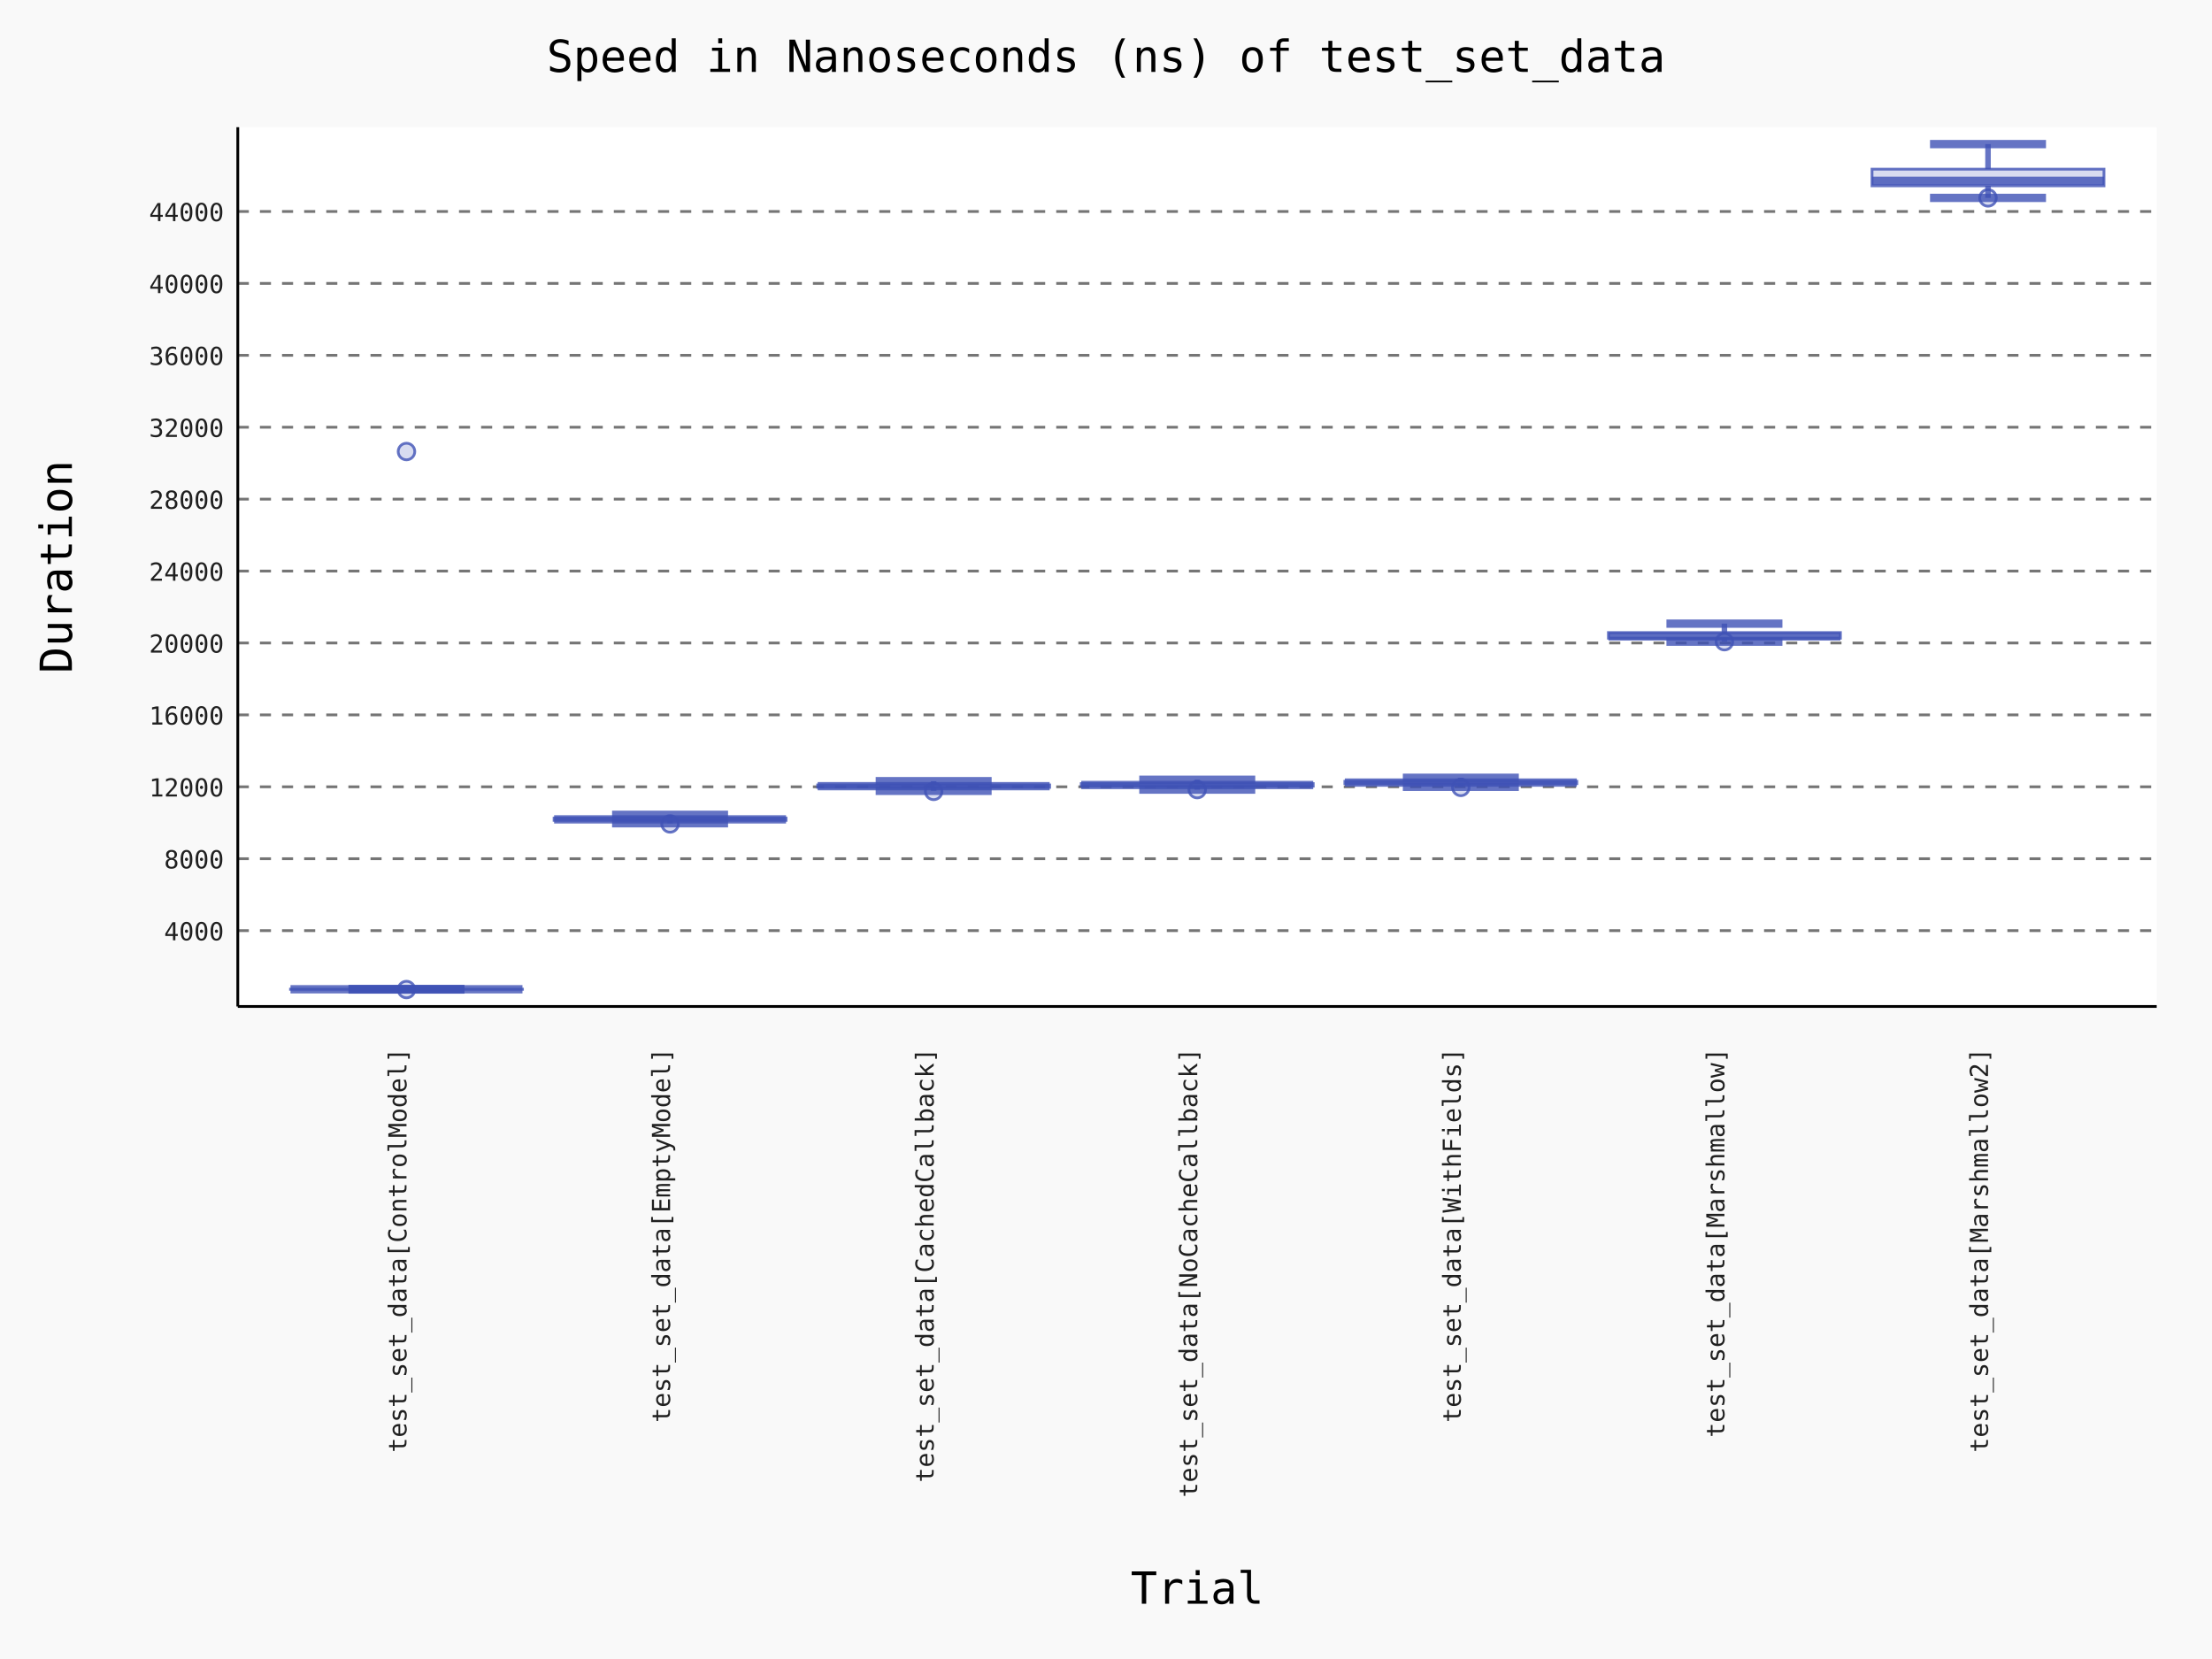
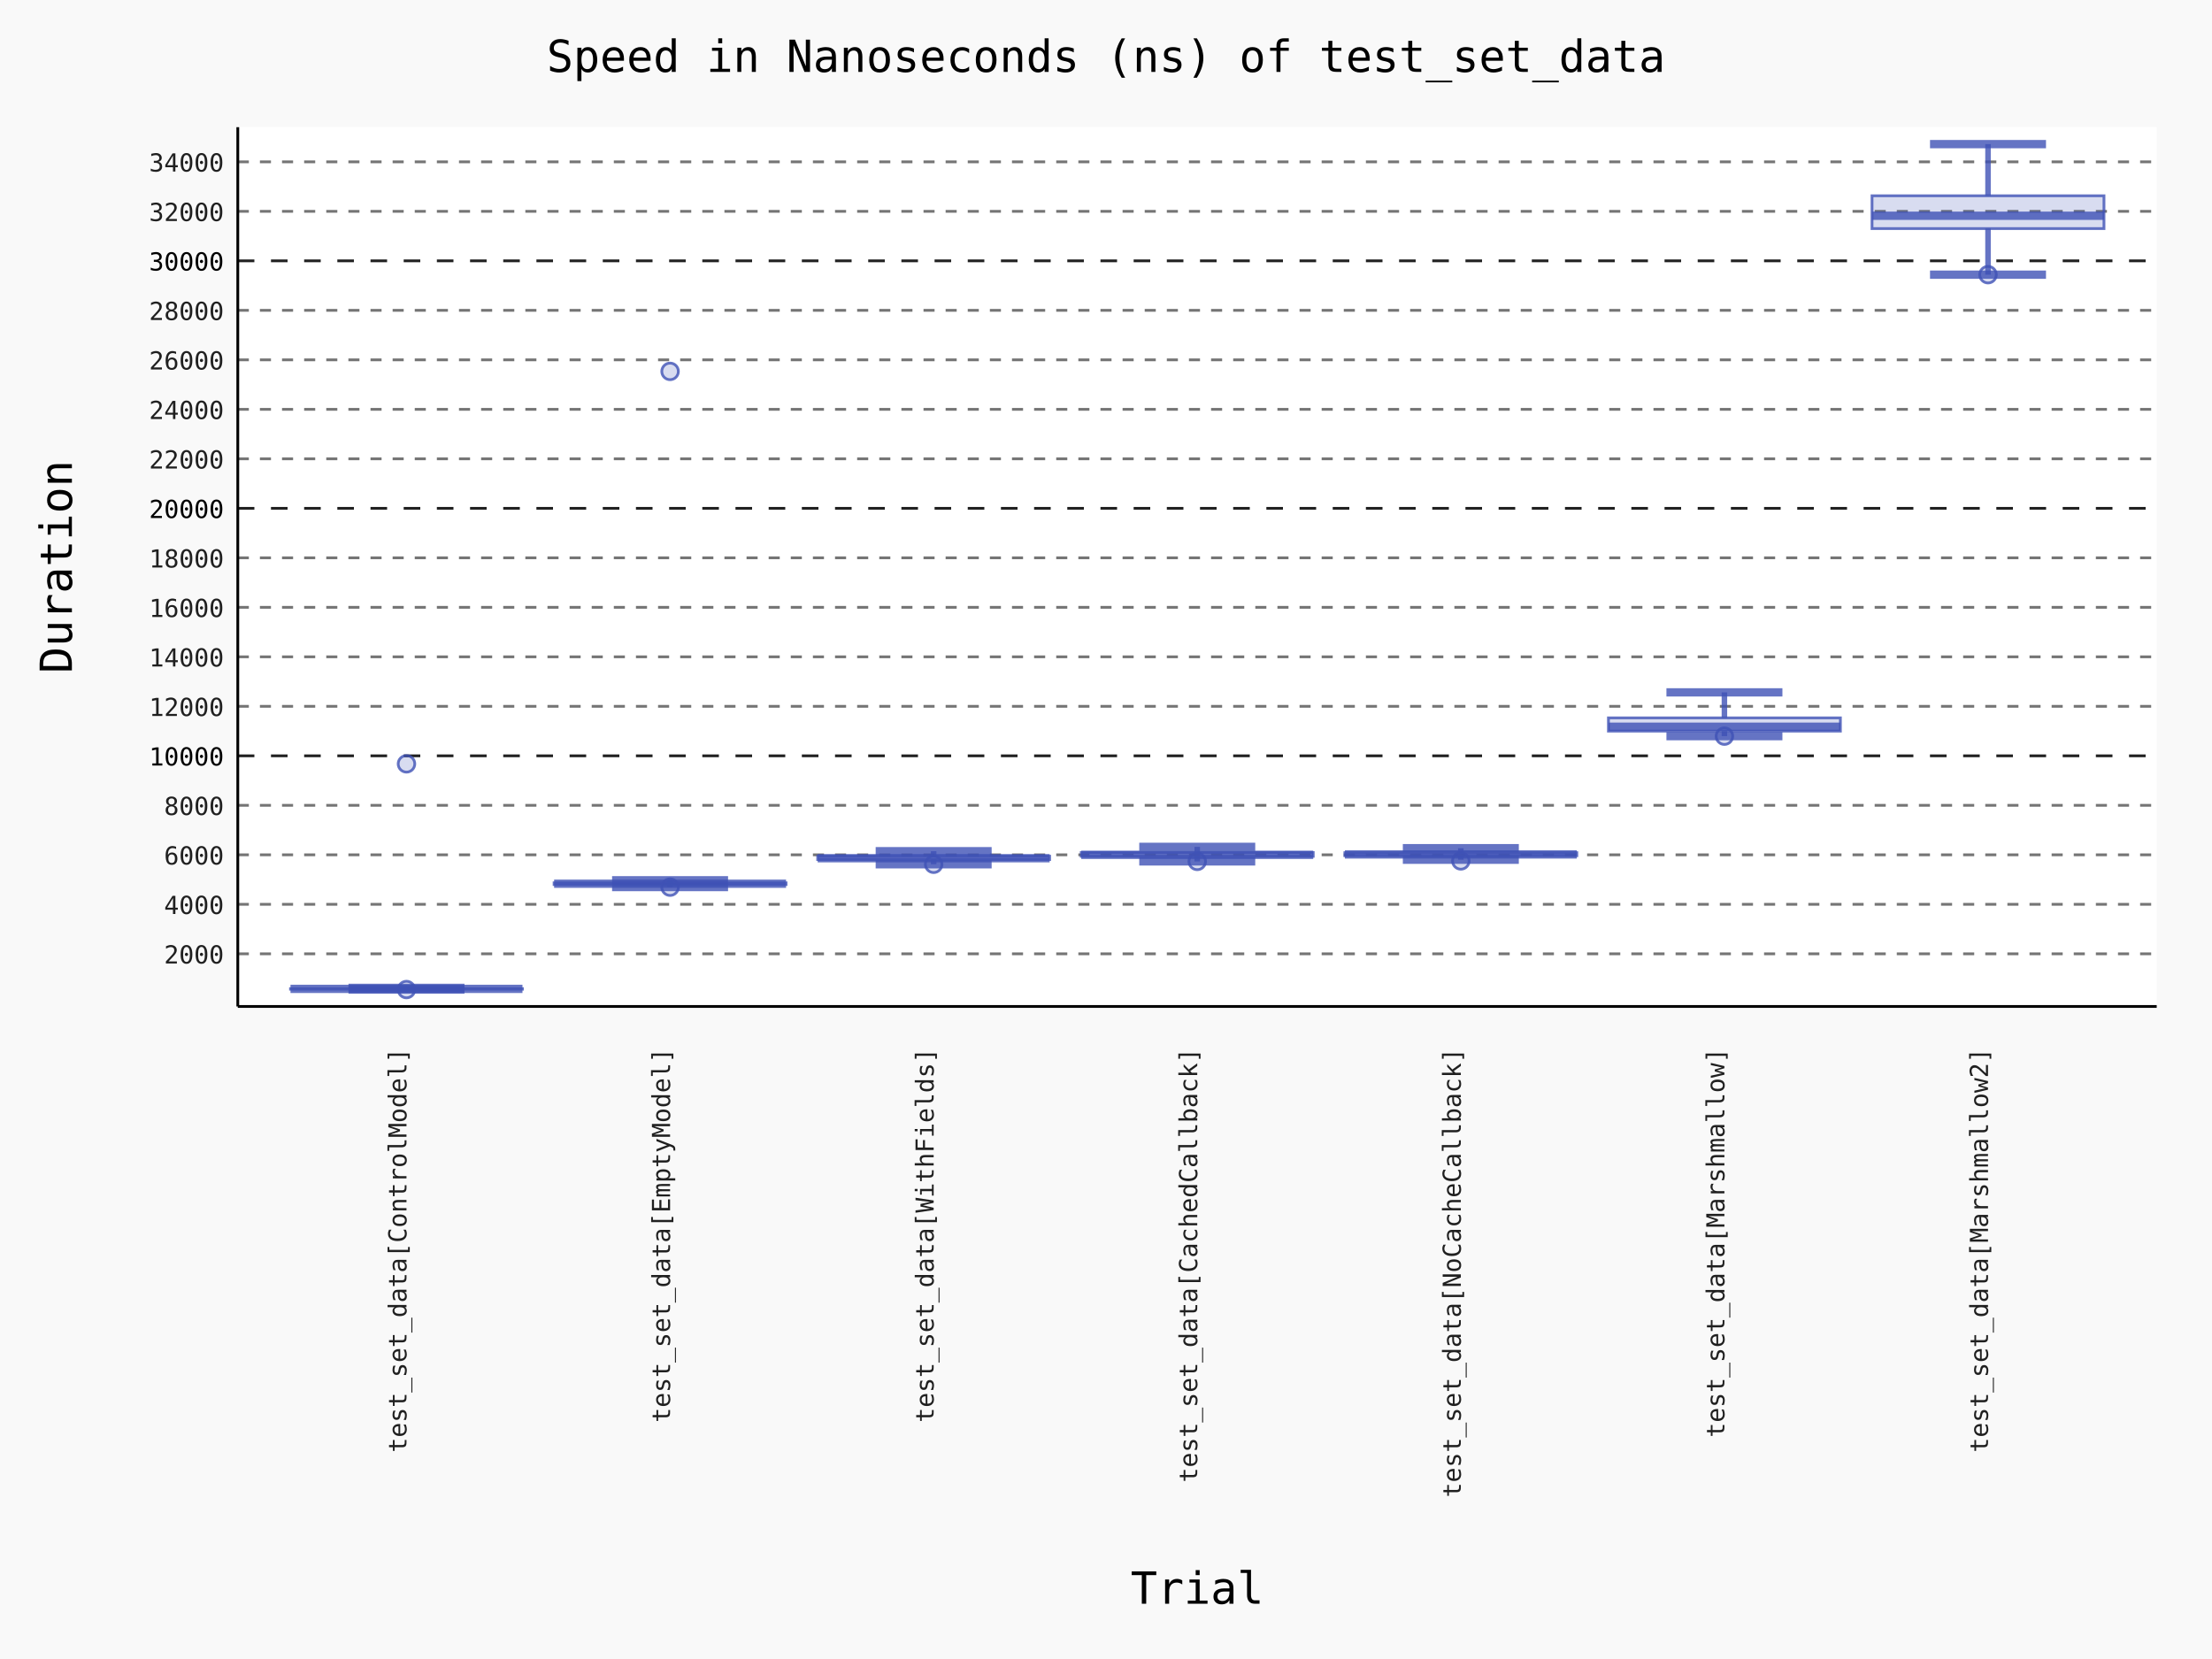
- <svg xmlns="http://www.w3.org/2000/svg" class="pygal-chart" id="chart-363f3c87-687b-447d-a8db-5c45db69a9ac" viewBox="0 0 800 600">
+ <svg xmlns="http://www.w3.org/2000/svg" class="pygal-chart" id="chart-8cc06694-e7b6-4ac7-8fde-81c10858c684" viewBox="0 0 800 600">
  <defs>
-     <style type="text/css">#chart-363f3c87-687b-447d-a8db-5c45db69a9ac{-webkit-user-select:none;-webkit-font-smoothing:antialiased;font-family:Consolas,"Deja Vu Sans Mono","Bitstream Vera Sans Mono","Courier New",monospace}#chart-363f3c87-687b-447d-a8db-5c45db69a9ac .title{font-family:Consolas,"Deja Vu Sans Mono","Bitstream Vera Sans Mono","Courier New",monospace;font-size:16px}#chart-363f3c87-687b-447d-a8db-5c45db69a9ac .legends .legend text{font-family:Consolas,"Deja Vu Sans Mono","Bitstream Vera Sans Mono","Courier New",monospace;font-size:14px}#chart-363f3c87-687b-447d-a8db-5c45db69a9ac .axis text{font-family:Consolas,"Deja Vu Sans Mono","Bitstream Vera Sans Mono","Courier New",monospace;font-size:10px}#chart-363f3c87-687b-447d-a8db-5c45db69a9ac .axis text.major{font-family:Consolas,"Deja Vu Sans Mono","Bitstream Vera Sans Mono","Courier New",monospace;font-size:10px}#chart-363f3c87-687b-447d-a8db-5c45db69a9ac .text-overlay text.value{font-family:Consolas,"Deja Vu Sans Mono","Bitstream Vera Sans Mono","Courier New",monospace;font-size:16px}#chart-363f3c87-687b-447d-a8db-5c45db69a9ac .text-overlay text.label{font-family:Consolas,"Deja Vu Sans Mono","Bitstream Vera Sans Mono","Courier New",monospace;font-size:10px}#chart-363f3c87-687b-447d-a8db-5c45db69a9ac .tooltip{font-family:Consolas,"Deja Vu Sans Mono","Bitstream Vera Sans Mono","Courier New",monospace;font-size:14px}#chart-363f3c87-687b-447d-a8db-5c45db69a9ac text.no_data{font-family:Consolas,"Deja Vu Sans Mono","Bitstream Vera Sans Mono","Courier New",monospace;font-size:64px}
- #chart-363f3c87-687b-447d-a8db-5c45db69a9ac{background-color:rgba(249,249,249,1)}#chart-363f3c87-687b-447d-a8db-5c45db69a9ac path,#chart-363f3c87-687b-447d-a8db-5c45db69a9ac line,#chart-363f3c87-687b-447d-a8db-5c45db69a9ac rect,#chart-363f3c87-687b-447d-a8db-5c45db69a9ac circle{-webkit-transition:150ms;-moz-transition:150ms;transition:150ms}#chart-363f3c87-687b-447d-a8db-5c45db69a9ac .graph &gt; .background{fill:rgba(249,249,249,1)}#chart-363f3c87-687b-447d-a8db-5c45db69a9ac .plot &gt; .background{fill:rgba(255,255,255,1)}#chart-363f3c87-687b-447d-a8db-5c45db69a9ac .graph{fill:rgba(0,0,0,.87)}#chart-363f3c87-687b-447d-a8db-5c45db69a9ac text.no_data{fill:rgba(0,0,0,1)}#chart-363f3c87-687b-447d-a8db-5c45db69a9ac .title{fill:rgba(0,0,0,1)}#chart-363f3c87-687b-447d-a8db-5c45db69a9ac .legends .legend text{fill:rgba(0,0,0,.87)}#chart-363f3c87-687b-447d-a8db-5c45db69a9ac .legends .legend:hover text{fill:rgba(0,0,0,1)}#chart-363f3c87-687b-447d-a8db-5c45db69a9ac .axis .line{stroke:rgba(0,0,0,1)}#chart-363f3c87-687b-447d-a8db-5c45db69a9ac .axis .guide.line{stroke:rgba(0,0,0,.54)}#chart-363f3c87-687b-447d-a8db-5c45db69a9ac .axis .major.line{stroke:rgba(0,0,0,.87)}#chart-363f3c87-687b-447d-a8db-5c45db69a9ac .axis text.major{fill:rgba(0,0,0,1)}#chart-363f3c87-687b-447d-a8db-5c45db69a9ac .axis.y .guides:hover .guide.line,#chart-363f3c87-687b-447d-a8db-5c45db69a9ac .line-graph .axis.x .guides:hover .guide.line,#chart-363f3c87-687b-447d-a8db-5c45db69a9ac .stackedline-graph .axis.x .guides:hover .guide.line,#chart-363f3c87-687b-447d-a8db-5c45db69a9ac .xy-graph .axis.x .guides:hover .guide.line{stroke:rgba(0,0,0,1)}#chart-363f3c87-687b-447d-a8db-5c45db69a9ac .axis .guides:hover text{fill:rgba(0,0,0,1)}#chart-363f3c87-687b-447d-a8db-5c45db69a9ac .reactive{fill-opacity:.7;stroke-opacity:.8}#chart-363f3c87-687b-447d-a8db-5c45db69a9ac .ci{stroke:rgba(0,0,0,.87)}#chart-363f3c87-687b-447d-a8db-5c45db69a9ac .reactive.active,#chart-363f3c87-687b-447d-a8db-5c45db69a9ac .active .reactive{fill-opacity:.8;stroke-opacity:.9;stroke-width:4}#chart-363f3c87-687b-447d-a8db-5c45db69a9ac .ci .reactive.active{stroke-width:1.5}#chart-363f3c87-687b-447d-a8db-5c45db69a9ac .series text{fill:rgba(0,0,0,1)}#chart-363f3c87-687b-447d-a8db-5c45db69a9ac .tooltip rect{fill:rgba(255,255,255,1);stroke:rgba(0,0,0,1);-webkit-transition:opacity 150ms;-moz-transition:opacity 150ms;transition:opacity 150ms}#chart-363f3c87-687b-447d-a8db-5c45db69a9ac .tooltip .label{fill:rgba(0,0,0,.87)}#chart-363f3c87-687b-447d-a8db-5c45db69a9ac .tooltip .label{fill:rgba(0,0,0,.87)}#chart-363f3c87-687b-447d-a8db-5c45db69a9ac .tooltip .legend{font-size:.8em;fill:rgba(0,0,0,.54)}#chart-363f3c87-687b-447d-a8db-5c45db69a9ac .tooltip .x_label{font-size:.6em;fill:rgba(0,0,0,1)}#chart-363f3c87-687b-447d-a8db-5c45db69a9ac .tooltip .xlink{font-size:.5em;text-decoration:underline}#chart-363f3c87-687b-447d-a8db-5c45db69a9ac .tooltip .value{font-size:1.5em}#chart-363f3c87-687b-447d-a8db-5c45db69a9ac .bound{font-size:.5em}#chart-363f3c87-687b-447d-a8db-5c45db69a9ac .max-value{font-size:.75em;fill:rgba(0,0,0,.54)}#chart-363f3c87-687b-447d-a8db-5c45db69a9ac .map-element{fill:rgba(255,255,255,1);stroke:rgba(0,0,0,.54) !important}#chart-363f3c87-687b-447d-a8db-5c45db69a9ac .map-element .reactive{fill-opacity:inherit;stroke-opacity:inherit}#chart-363f3c87-687b-447d-a8db-5c45db69a9ac .color-0,#chart-363f3c87-687b-447d-a8db-5c45db69a9ac .color-0 a:visited{stroke:#3F51B5;fill:#3F51B5}#chart-363f3c87-687b-447d-a8db-5c45db69a9ac .color-1,#chart-363f3c87-687b-447d-a8db-5c45db69a9ac .color-1 a:visited{stroke:#3F51B5;fill:#3F51B5}#chart-363f3c87-687b-447d-a8db-5c45db69a9ac .color-2,#chart-363f3c87-687b-447d-a8db-5c45db69a9ac .color-2 a:visited{stroke:#3F51B5;fill:#3F51B5}#chart-363f3c87-687b-447d-a8db-5c45db69a9ac .color-3,#chart-363f3c87-687b-447d-a8db-5c45db69a9ac .color-3 a:visited{stroke:#3F51B5;fill:#3F51B5}#chart-363f3c87-687b-447d-a8db-5c45db69a9ac .color-4,#chart-363f3c87-687b-447d-a8db-5c45db69a9ac .color-4 a:visited{stroke:#3F51B5;fill:#3F51B5}#chart-363f3c87-687b-447d-a8db-5c45db69a9ac .color-5,#chart-363f3c87-687b-447d-a8db-5c45db69a9ac .color-5 a:visited{stroke:#3F51B5;fill:#3F51B5}#chart-363f3c87-687b-447d-a8db-5c45db69a9ac .color-6,#chart-363f3c87-687b-447d-a8db-5c45db69a9ac .color-6 a:visited{stroke:#3F51B5;fill:#3F51B5}#chart-363f3c87-687b-447d-a8db-5c45db69a9ac .text-overlay .color-0 text{fill:black}#chart-363f3c87-687b-447d-a8db-5c45db69a9ac .text-overlay .color-1 text{fill:black}#chart-363f3c87-687b-447d-a8db-5c45db69a9ac .text-overlay .color-2 text{fill:black}#chart-363f3c87-687b-447d-a8db-5c45db69a9ac .text-overlay .color-3 text{fill:black}#chart-363f3c87-687b-447d-a8db-5c45db69a9ac .text-overlay .color-4 text{fill:black}#chart-363f3c87-687b-447d-a8db-5c45db69a9ac .text-overlay .color-5 text{fill:black}#chart-363f3c87-687b-447d-a8db-5c45db69a9ac .text-overlay .color-6 text{fill:black}
- #chart-363f3c87-687b-447d-a8db-5c45db69a9ac text.no_data{text-anchor:middle}#chart-363f3c87-687b-447d-a8db-5c45db69a9ac .guide.line{fill:none}#chart-363f3c87-687b-447d-a8db-5c45db69a9ac .centered{text-anchor:middle}#chart-363f3c87-687b-447d-a8db-5c45db69a9ac .title{text-anchor:middle}#chart-363f3c87-687b-447d-a8db-5c45db69a9ac .legends .legend text{fill-opacity:1}#chart-363f3c87-687b-447d-a8db-5c45db69a9ac .axis.x text{text-anchor:middle}#chart-363f3c87-687b-447d-a8db-5c45db69a9ac .axis.x:not(.web) text[transform]{text-anchor:start}#chart-363f3c87-687b-447d-a8db-5c45db69a9ac .axis.x:not(.web) text[transform].backwards{text-anchor:end}#chart-363f3c87-687b-447d-a8db-5c45db69a9ac .axis.y text{text-anchor:end}#chart-363f3c87-687b-447d-a8db-5c45db69a9ac .axis.y text[transform].backwards{text-anchor:start}#chart-363f3c87-687b-447d-a8db-5c45db69a9ac .axis.y2 text{text-anchor:start}#chart-363f3c87-687b-447d-a8db-5c45db69a9ac .axis.y2 text[transform].backwards{text-anchor:end}#chart-363f3c87-687b-447d-a8db-5c45db69a9ac .axis .guide.line{stroke-dasharray:4,4}#chart-363f3c87-687b-447d-a8db-5c45db69a9ac .axis .major.guide.line{stroke-dasharray:6,6}#chart-363f3c87-687b-447d-a8db-5c45db69a9ac .horizontal .axis.y .guide.line,#chart-363f3c87-687b-447d-a8db-5c45db69a9ac .horizontal .axis.y2 .guide.line,#chart-363f3c87-687b-447d-a8db-5c45db69a9ac .vertical .axis.x .guide.line{opacity:0}#chart-363f3c87-687b-447d-a8db-5c45db69a9ac .horizontal .axis.always_show .guide.line,#chart-363f3c87-687b-447d-a8db-5c45db69a9ac .vertical .axis.always_show .guide.line{opacity:1 !important}#chart-363f3c87-687b-447d-a8db-5c45db69a9ac .axis.y .guides:hover .guide.line,#chart-363f3c87-687b-447d-a8db-5c45db69a9ac .axis.y2 .guides:hover .guide.line,#chart-363f3c87-687b-447d-a8db-5c45db69a9ac .axis.x .guides:hover .guide.line{opacity:1}#chart-363f3c87-687b-447d-a8db-5c45db69a9ac .axis .guides:hover text{opacity:1}#chart-363f3c87-687b-447d-a8db-5c45db69a9ac .nofill{fill:none}#chart-363f3c87-687b-447d-a8db-5c45db69a9ac .subtle-fill{fill-opacity:.2}#chart-363f3c87-687b-447d-a8db-5c45db69a9ac .dot{stroke-width:1px;fill-opacity:1}#chart-363f3c87-687b-447d-a8db-5c45db69a9ac .dot.active{stroke-width:5px}#chart-363f3c87-687b-447d-a8db-5c45db69a9ac .dot.negative{fill:transparent}#chart-363f3c87-687b-447d-a8db-5c45db69a9ac text,#chart-363f3c87-687b-447d-a8db-5c45db69a9ac tspan{stroke:none !important}#chart-363f3c87-687b-447d-a8db-5c45db69a9ac .series text.active{opacity:1}#chart-363f3c87-687b-447d-a8db-5c45db69a9ac .tooltip rect{fill-opacity:.95;stroke-width:.5}#chart-363f3c87-687b-447d-a8db-5c45db69a9ac .tooltip text{fill-opacity:1}#chart-363f3c87-687b-447d-a8db-5c45db69a9ac .showable{visibility:hidden}#chart-363f3c87-687b-447d-a8db-5c45db69a9ac .showable.shown{visibility:visible}#chart-363f3c87-687b-447d-a8db-5c45db69a9ac .gauge-background{fill:rgba(229,229,229,1);stroke:none}#chart-363f3c87-687b-447d-a8db-5c45db69a9ac .bg-lines{stroke:rgba(249,249,249,1);stroke-width:2px}
+     <style type="text/css">#chart-8cc06694-e7b6-4ac7-8fde-81c10858c684{-webkit-user-select:none;-webkit-font-smoothing:antialiased;font-family:Consolas,"Deja Vu Sans Mono","Bitstream Vera Sans Mono","Courier New",monospace}#chart-8cc06694-e7b6-4ac7-8fde-81c10858c684 .title{font-family:Consolas,"Deja Vu Sans Mono","Bitstream Vera Sans Mono","Courier New",monospace;font-size:16px}#chart-8cc06694-e7b6-4ac7-8fde-81c10858c684 .legends .legend text{font-family:Consolas,"Deja Vu Sans Mono","Bitstream Vera Sans Mono","Courier New",monospace;font-size:14px}#chart-8cc06694-e7b6-4ac7-8fde-81c10858c684 .axis text{font-family:Consolas,"Deja Vu Sans Mono","Bitstream Vera Sans Mono","Courier New",monospace;font-size:10px}#chart-8cc06694-e7b6-4ac7-8fde-81c10858c684 .axis text.major{font-family:Consolas,"Deja Vu Sans Mono","Bitstream Vera Sans Mono","Courier New",monospace;font-size:10px}#chart-8cc06694-e7b6-4ac7-8fde-81c10858c684 .text-overlay text.value{font-family:Consolas,"Deja Vu Sans Mono","Bitstream Vera Sans Mono","Courier New",monospace;font-size:16px}#chart-8cc06694-e7b6-4ac7-8fde-81c10858c684 .text-overlay text.label{font-family:Consolas,"Deja Vu Sans Mono","Bitstream Vera Sans Mono","Courier New",monospace;font-size:10px}#chart-8cc06694-e7b6-4ac7-8fde-81c10858c684 .tooltip{font-family:Consolas,"Deja Vu Sans Mono","Bitstream Vera Sans Mono","Courier New",monospace;font-size:14px}#chart-8cc06694-e7b6-4ac7-8fde-81c10858c684 text.no_data{font-family:Consolas,"Deja Vu Sans Mono","Bitstream Vera Sans Mono","Courier New",monospace;font-size:64px}
+ #chart-8cc06694-e7b6-4ac7-8fde-81c10858c684{background-color:rgba(249,249,249,1)}#chart-8cc06694-e7b6-4ac7-8fde-81c10858c684 path,#chart-8cc06694-e7b6-4ac7-8fde-81c10858c684 line,#chart-8cc06694-e7b6-4ac7-8fde-81c10858c684 rect,#chart-8cc06694-e7b6-4ac7-8fde-81c10858c684 circle{-webkit-transition:150ms;-moz-transition:150ms;transition:150ms}#chart-8cc06694-e7b6-4ac7-8fde-81c10858c684 .graph &gt; .background{fill:rgba(249,249,249,1)}#chart-8cc06694-e7b6-4ac7-8fde-81c10858c684 .plot &gt; .background{fill:rgba(255,255,255,1)}#chart-8cc06694-e7b6-4ac7-8fde-81c10858c684 .graph{fill:rgba(0,0,0,.87)}#chart-8cc06694-e7b6-4ac7-8fde-81c10858c684 text.no_data{fill:rgba(0,0,0,1)}#chart-8cc06694-e7b6-4ac7-8fde-81c10858c684 .title{fill:rgba(0,0,0,1)}#chart-8cc06694-e7b6-4ac7-8fde-81c10858c684 .legends .legend text{fill:rgba(0,0,0,.87)}#chart-8cc06694-e7b6-4ac7-8fde-81c10858c684 .legends .legend:hover text{fill:rgba(0,0,0,1)}#chart-8cc06694-e7b6-4ac7-8fde-81c10858c684 .axis .line{stroke:rgba(0,0,0,1)}#chart-8cc06694-e7b6-4ac7-8fde-81c10858c684 .axis .guide.line{stroke:rgba(0,0,0,.54)}#chart-8cc06694-e7b6-4ac7-8fde-81c10858c684 .axis .major.line{stroke:rgba(0,0,0,.87)}#chart-8cc06694-e7b6-4ac7-8fde-81c10858c684 .axis text.major{fill:rgba(0,0,0,1)}#chart-8cc06694-e7b6-4ac7-8fde-81c10858c684 .axis.y .guides:hover .guide.line,#chart-8cc06694-e7b6-4ac7-8fde-81c10858c684 .line-graph .axis.x .guides:hover .guide.line,#chart-8cc06694-e7b6-4ac7-8fde-81c10858c684 .stackedline-graph .axis.x .guides:hover .guide.line,#chart-8cc06694-e7b6-4ac7-8fde-81c10858c684 .xy-graph .axis.x .guides:hover .guide.line{stroke:rgba(0,0,0,1)}#chart-8cc06694-e7b6-4ac7-8fde-81c10858c684 .axis .guides:hover text{fill:rgba(0,0,0,1)}#chart-8cc06694-e7b6-4ac7-8fde-81c10858c684 .reactive{fill-opacity:.7;stroke-opacity:.8}#chart-8cc06694-e7b6-4ac7-8fde-81c10858c684 .ci{stroke:rgba(0,0,0,.87)}#chart-8cc06694-e7b6-4ac7-8fde-81c10858c684 .reactive.active,#chart-8cc06694-e7b6-4ac7-8fde-81c10858c684 .active .reactive{fill-opacity:.8;stroke-opacity:.9;stroke-width:4}#chart-8cc06694-e7b6-4ac7-8fde-81c10858c684 .ci .reactive.active{stroke-width:1.5}#chart-8cc06694-e7b6-4ac7-8fde-81c10858c684 .series text{fill:rgba(0,0,0,1)}#chart-8cc06694-e7b6-4ac7-8fde-81c10858c684 .tooltip rect{fill:rgba(255,255,255,1);stroke:rgba(0,0,0,1);-webkit-transition:opacity 150ms;-moz-transition:opacity 150ms;transition:opacity 150ms}#chart-8cc06694-e7b6-4ac7-8fde-81c10858c684 .tooltip .label{fill:rgba(0,0,0,.87)}#chart-8cc06694-e7b6-4ac7-8fde-81c10858c684 .tooltip .label{fill:rgba(0,0,0,.87)}#chart-8cc06694-e7b6-4ac7-8fde-81c10858c684 .tooltip .legend{font-size:.8em;fill:rgba(0,0,0,.54)}#chart-8cc06694-e7b6-4ac7-8fde-81c10858c684 .tooltip .x_label{font-size:.6em;fill:rgba(0,0,0,1)}#chart-8cc06694-e7b6-4ac7-8fde-81c10858c684 .tooltip .xlink{font-size:.5em;text-decoration:underline}#chart-8cc06694-e7b6-4ac7-8fde-81c10858c684 .tooltip .value{font-size:1.5em}#chart-8cc06694-e7b6-4ac7-8fde-81c10858c684 .bound{font-size:.5em}#chart-8cc06694-e7b6-4ac7-8fde-81c10858c684 .max-value{font-size:.75em;fill:rgba(0,0,0,.54)}#chart-8cc06694-e7b6-4ac7-8fde-81c10858c684 .map-element{fill:rgba(255,255,255,1);stroke:rgba(0,0,0,.54) !important}#chart-8cc06694-e7b6-4ac7-8fde-81c10858c684 .map-element .reactive{fill-opacity:inherit;stroke-opacity:inherit}#chart-8cc06694-e7b6-4ac7-8fde-81c10858c684 .color-0,#chart-8cc06694-e7b6-4ac7-8fde-81c10858c684 .color-0 a:visited{stroke:#3F51B5;fill:#3F51B5}#chart-8cc06694-e7b6-4ac7-8fde-81c10858c684 .color-1,#chart-8cc06694-e7b6-4ac7-8fde-81c10858c684 .color-1 a:visited{stroke:#3F51B5;fill:#3F51B5}#chart-8cc06694-e7b6-4ac7-8fde-81c10858c684 .color-2,#chart-8cc06694-e7b6-4ac7-8fde-81c10858c684 .color-2 a:visited{stroke:#3F51B5;fill:#3F51B5}#chart-8cc06694-e7b6-4ac7-8fde-81c10858c684 .color-3,#chart-8cc06694-e7b6-4ac7-8fde-81c10858c684 .color-3 a:visited{stroke:#3F51B5;fill:#3F51B5}#chart-8cc06694-e7b6-4ac7-8fde-81c10858c684 .color-4,#chart-8cc06694-e7b6-4ac7-8fde-81c10858c684 .color-4 a:visited{stroke:#3F51B5;fill:#3F51B5}#chart-8cc06694-e7b6-4ac7-8fde-81c10858c684 .color-5,#chart-8cc06694-e7b6-4ac7-8fde-81c10858c684 .color-5 a:visited{stroke:#3F51B5;fill:#3F51B5}#chart-8cc06694-e7b6-4ac7-8fde-81c10858c684 .color-6,#chart-8cc06694-e7b6-4ac7-8fde-81c10858c684 .color-6 a:visited{stroke:#3F51B5;fill:#3F51B5}#chart-8cc06694-e7b6-4ac7-8fde-81c10858c684 .text-overlay .color-0 text{fill:black}#chart-8cc06694-e7b6-4ac7-8fde-81c10858c684 .text-overlay .color-1 text{fill:black}#chart-8cc06694-e7b6-4ac7-8fde-81c10858c684 .text-overlay .color-2 text{fill:black}#chart-8cc06694-e7b6-4ac7-8fde-81c10858c684 .text-overlay .color-3 text{fill:black}#chart-8cc06694-e7b6-4ac7-8fde-81c10858c684 .text-overlay .color-4 text{fill:black}#chart-8cc06694-e7b6-4ac7-8fde-81c10858c684 .text-overlay .color-5 text{fill:black}#chart-8cc06694-e7b6-4ac7-8fde-81c10858c684 .text-overlay .color-6 text{fill:black}
+ #chart-8cc06694-e7b6-4ac7-8fde-81c10858c684 text.no_data{text-anchor:middle}#chart-8cc06694-e7b6-4ac7-8fde-81c10858c684 .guide.line{fill:none}#chart-8cc06694-e7b6-4ac7-8fde-81c10858c684 .centered{text-anchor:middle}#chart-8cc06694-e7b6-4ac7-8fde-81c10858c684 .title{text-anchor:middle}#chart-8cc06694-e7b6-4ac7-8fde-81c10858c684 .legends .legend text{fill-opacity:1}#chart-8cc06694-e7b6-4ac7-8fde-81c10858c684 .axis.x text{text-anchor:middle}#chart-8cc06694-e7b6-4ac7-8fde-81c10858c684 .axis.x:not(.web) text[transform]{text-anchor:start}#chart-8cc06694-e7b6-4ac7-8fde-81c10858c684 .axis.x:not(.web) text[transform].backwards{text-anchor:end}#chart-8cc06694-e7b6-4ac7-8fde-81c10858c684 .axis.y text{text-anchor:end}#chart-8cc06694-e7b6-4ac7-8fde-81c10858c684 .axis.y text[transform].backwards{text-anchor:start}#chart-8cc06694-e7b6-4ac7-8fde-81c10858c684 .axis.y2 text{text-anchor:start}#chart-8cc06694-e7b6-4ac7-8fde-81c10858c684 .axis.y2 text[transform].backwards{text-anchor:end}#chart-8cc06694-e7b6-4ac7-8fde-81c10858c684 .axis .guide.line{stroke-dasharray:4,4}#chart-8cc06694-e7b6-4ac7-8fde-81c10858c684 .axis .major.guide.line{stroke-dasharray:6,6}#chart-8cc06694-e7b6-4ac7-8fde-81c10858c684 .horizontal .axis.y .guide.line,#chart-8cc06694-e7b6-4ac7-8fde-81c10858c684 .horizontal .axis.y2 .guide.line,#chart-8cc06694-e7b6-4ac7-8fde-81c10858c684 .vertical .axis.x .guide.line{opacity:0}#chart-8cc06694-e7b6-4ac7-8fde-81c10858c684 .horizontal .axis.always_show .guide.line,#chart-8cc06694-e7b6-4ac7-8fde-81c10858c684 .vertical .axis.always_show .guide.line{opacity:1 !important}#chart-8cc06694-e7b6-4ac7-8fde-81c10858c684 .axis.y .guides:hover .guide.line,#chart-8cc06694-e7b6-4ac7-8fde-81c10858c684 .axis.y2 .guides:hover .guide.line,#chart-8cc06694-e7b6-4ac7-8fde-81c10858c684 .axis.x .guides:hover .guide.line{opacity:1}#chart-8cc06694-e7b6-4ac7-8fde-81c10858c684 .axis .guides:hover text{opacity:1}#chart-8cc06694-e7b6-4ac7-8fde-81c10858c684 .nofill{fill:none}#chart-8cc06694-e7b6-4ac7-8fde-81c10858c684 .subtle-fill{fill-opacity:.2}#chart-8cc06694-e7b6-4ac7-8fde-81c10858c684 .dot{stroke-width:1px;fill-opacity:1}#chart-8cc06694-e7b6-4ac7-8fde-81c10858c684 .dot.active{stroke-width:5px}#chart-8cc06694-e7b6-4ac7-8fde-81c10858c684 .dot.negative{fill:transparent}#chart-8cc06694-e7b6-4ac7-8fde-81c10858c684 text,#chart-8cc06694-e7b6-4ac7-8fde-81c10858c684 tspan{stroke:none !important}#chart-8cc06694-e7b6-4ac7-8fde-81c10858c684 .series text.active{opacity:1}#chart-8cc06694-e7b6-4ac7-8fde-81c10858c684 .tooltip rect{fill-opacity:.95;stroke-width:.5}#chart-8cc06694-e7b6-4ac7-8fde-81c10858c684 .tooltip text{fill-opacity:1}#chart-8cc06694-e7b6-4ac7-8fde-81c10858c684 .showable{visibility:hidden}#chart-8cc06694-e7b6-4ac7-8fde-81c10858c684 .showable.shown{visibility:visible}#chart-8cc06694-e7b6-4ac7-8fde-81c10858c684 .gauge-background{fill:rgba(229,229,229,1);stroke:none}#chart-8cc06694-e7b6-4ac7-8fde-81c10858c684 .bg-lines{stroke:rgba(249,249,249,1);stroke-width:2px}
.tooltip .value{font-size:1em !important}.axis text{font-size:9px !important}</style>
  </defs>
  <g class="graph custombox-graph vertical">
    <rect class="background" height="600" width="800" x="0" y="0" />
    <g class="plot" transform="translate(86, 46)">
      <rect class="background" height="318.0" width="694.0" x="0" y="0" />
      <g class="axis y always_show">
        <path class="line" d="M0 318 h694" />
        <g class="guides">
-           <path class="guide line" d="M0 290.577 h694" />
-           <text class="" x="-5" y="294.077">4000</text>
-         </g>
-         <g class="guides">
-           <path class="guide line" d="M0 264.568 h694" />
-           <text class="" x="-5" y="268.068">8000</text>
-         </g>
-         <g class="guides">
-           <path class="guide line" d="M0 238.559 h694" />
-           <text class="" x="-5" y="242.059">12000</text>
-         </g>
-         <g class="guides">
-           <path class="guide line" d="M0 212.549 h694" />
-           <text class="" x="-5" y="216.049">16000</text>
-         </g>
-         <g class="guides">
-           <path class="guide line" d="M0 186.54 h694" />
-           <text class="" x="-5" y="190.04">20000</text>
-         </g>
-         <g class="guides">
-           <path class="guide line" d="M0 160.531 h694" />
-           <text class="" x="-5" y="164.031">24000</text>
-         </g>
-         <g class="guides">
-           <path class="guide line" d="M0 134.522 h694" />
-           <text class="" x="-5" y="138.022">28000</text>
-         </g>
-         <g class="guides">
-           <path class="guide line" d="M0 108.513 h694" />
-           <text class="" x="-5" y="112.013">32000</text>
-         </g>
-         <g class="guides">
-           <path class="guide line" d="M0 82.504 h694" />
-           <text class="" x="-5" y="86.004">36000</text>
-         </g>
-         <g class="guides">
-           <path class="guide line" d="M0 56.495 h694" />
-           <text class="" x="-5" y="59.995">40000</text>
-         </g>
-         <g class="guides">
-           <path class="guide line" d="M0 30.486 h694" />
-           <text class="" x="-5" y="33.986">44000</text>
+           <path class="guide line" d="M0 298.96 h694" />
+           <text class="" x="-5" y="302.46">2000</text>
+         </g>
+         <g class="guides">
+           <path class="guide line" d="M0 281.058 h694" />
+           <text class="" x="-5" y="284.558">4000</text>
+         </g>
+         <g class="guides">
+           <path class="guide line" d="M0 263.156 h694" />
+           <text class="" x="-5" y="266.656">6000</text>
+         </g>
+         <g class="guides">
+           <path class="guide line" d="M0 245.255 h694" />
+           <text class="" x="-5" y="248.755">8000</text>
+         </g>
+         <g class="guides">
+           <path class="major guide line" d="M0 227.353 h694" />
+           <text class="major" x="-5" y="230.853">10000</text>
+         </g>
+         <g class="guides">
+           <path class="guide line" d="M0 209.451 h694" />
+           <text class="" x="-5" y="212.951">12000</text>
+         </g>
+         <g class="guides">
+           <path class="guide line" d="M0 191.55 h694" />
+           <text class="" x="-5" y="195.05">14000</text>
+         </g>
+         <g class="guides">
+           <path class="guide line" d="M0 173.648 h694" />
+           <text class="" x="-5" y="177.148">16000</text>
+         </g>
+         <g class="guides">
+           <path class="guide line" d="M0 155.746 h694" />
+           <text class="" x="-5" y="159.246">18000</text>
+         </g>
+         <g class="guides">
+           <path class="major guide line" d="M0 137.845 h694" />
+           <text class="major" x="-5" y="141.345">20000</text>
+         </g>
+         <g class="guides">
+           <path class="guide line" d="M0 119.943 h694" />
+           <text class="" x="-5" y="123.443">22000</text>
+         </g>
+         <g class="guides">
+           <path class="guide line" d="M0 102.041 h694" />
+           <text class="" x="-5" y="105.541">24000</text>
+         </g>
+         <g class="guides">
+           <path class="guide line" d="M0 84.14 h694" />
+           <text class="" x="-5" y="87.64">26000</text>
+         </g>
+         <g class="guides">
+           <path class="guide line" d="M0 66.238 h694" />
+           <text class="" x="-5" y="69.738">28000</text>
+         </g>
+         <g class="guides">
+           <path class="major guide line" d="M0 48.336 h694" />
+           <text class="major" x="-5" y="51.836">30000</text>
+         </g>
+         <g class="guides">
+           <path class="guide line" d="M0 30.435 h694" />
+           <text class="" x="-5" y="33.935">32000</text>
+         </g>
+         <g class="guides">
+           <path class="guide line" d="M0 12.533 h694" />
+           <text class="" x="-5" y="16.033">34000</text>
        </g>
      </g>
      <g class="axis x">
        <path class="line" d="M0 0 v318" />
        <g class="guides">
          <path class="guide line" d="M61.011 0 v318" />
          <text class="backwards" transform="rotate(270 61.01099 333)" x="61.011" y="333.0">test_set_data[ControlModel]</text>
        </g>
        <g class="guides">
          <path class="guide line" d="M156.341 0 v318" />
          <text class="backwards" transform="rotate(270 156.3407 333)" x="156.341" y="333.0">test_set_data[EmptyModel]</text>
        </g>
        <g class="guides">
          <path class="guide line" d="M251.67 0 v318" />
-           <text class="backwards" transform="rotate(270 251.6703 333)" x="251.67" y="333.0">test_set_data[CachedCallback]</text>
+           <text class="backwards" transform="rotate(270 251.6703 333)" x="251.67" y="333.0">test_set_data[WithFields]</text>
        </g>
        <g class="guides">
          <path class="guide line" d="M347 0 v318" />
-           <text class="backwards" transform="rotate(270 347 333)" x="347.0" y="333.0">test_set_data[NoCacheCallback]</text>
+           <text class="backwards" transform="rotate(270 347 333)" x="347.0" y="333.0">test_set_data[CachedCallback]</text>
        </g>
        <g class="guides">
          <path class="guide line" d="M442.33 0 v318" />
-           <text class="backwards" transform="rotate(270 442.3297 333)" x="442.33" y="333.0">test_set_data[WithFields]</text>
+           <text class="backwards" transform="rotate(270 442.3297 333)" x="442.33" y="333.0">test_set_data[NoCacheCallback]</text>
        </g>
        <g class="guides">
          <path class="guide line" d="M537.659 0 v318" />
          <text class="backwards" transform="rotate(270 537.6593 333)" x="537.659" y="333.0">test_set_data[Marshmallow]</text>
        </g>
        <g class="guides">
          <path class="guide line" d="M632.989 0 v318" />
          <text class="backwards" transform="rotate(270 632.989 333)" x="632.989" y="333.0">test_set_data[Marshmallow2]</text>
        </g>
      </g>
      <g class="series serie-0 color-0">
        <g class="boxes">
          <g class="box">
-             <path class="reactive tooltip-trigger" d="M40.038 311.88 L81.984 311.88" stroke-width="3" />
-             <path class="reactive tooltip-trigger" d="M19.066 311.778 L102.956 311.778" stroke-width="3" />
-             <path class="reactive tooltip-trigger" d="M40.038 311.661 L81.984 311.661" stroke-width="3" />
-             <path class="reactive tooltip-trigger" d="M61.011 311.88 L61.011 311.803" stroke-width="2" />
-             <path class="reactive tooltip-trigger" d="M61.011 311.661 L61.011 311.746" stroke-width="2" />
-             <rect class="subtle-fill reactive tooltip-trigger" height="0.057" width="83.89" x="19.066" y="311.746" />
-             <circle class="subtle-fill reactive tooltip-trigger" cx="61.011" cy="311.88" r="3" />
-             <circle class="subtle-fill reactive tooltip-trigger" cx="61.011" cy="117.305" r="3" />
+             <path class="reactive tooltip-trigger" d="M40.038 311.884 L81.984 311.884" stroke-width="3" />
+             <path class="reactive tooltip-trigger" d="M19.066 311.636 L102.956 311.636" stroke-width="3" />
+             <path class="reactive tooltip-trigger" d="M40.038 311.279 L81.984 311.279" stroke-width="3" />
+             <path class="reactive tooltip-trigger" d="M61.011 311.884 L61.011 311.751" stroke-width="2" />
+             <path class="reactive tooltip-trigger" d="M61.011 311.279 L61.011 311.562" stroke-width="2" />
+             <rect class="subtle-fill reactive tooltip-trigger" height="0.189" width="83.89" x="19.066" y="311.562" />
+             <circle class="subtle-fill reactive tooltip-trigger" cx="61.011" cy="311.884" r="3" />
+             <circle class="subtle-fill reactive tooltip-trigger" cx="61.011" cy="230.255" r="3" />
          </g>
        </g>
      </g>
      <g class="series serie-1 color-1">
        <g class="boxes">
          <g class="box">
-             <path class="reactive tooltip-trigger" d="M135.368 251.745 L177.313 251.745" stroke-width="3" />
-             <path class="reactive tooltip-trigger" d="M114.396 250.334 L198.286 250.334" stroke-width="3" />
-             <path class="reactive tooltip-trigger" d="M135.368 248.689 L177.313 248.689" stroke-width="3" />
-             <path class="reactive tooltip-trigger" d="M156.341 251.745 L156.341 250.687" stroke-width="2" />
-             <path class="reactive tooltip-trigger" d="M156.341 248.689 L156.341 249.89" stroke-width="2" />
-             <rect class="subtle-fill reactive tooltip-trigger" height="0.797" width="83.89" x="114.396" y="249.89" />
-             <circle class="subtle-fill reactive tooltip-trigger" cx="156.341" cy="251.986" r="3" />
-             <circle class="subtle-fill reactive tooltip-trigger" cx="156.341" cy="-383.156" r="3" />
+             <path class="reactive tooltip-trigger" d="M135.368 274.81 L177.313 274.81" stroke-width="3" />
+             <path class="reactive tooltip-trigger" d="M114.396 273.611 L198.286 273.611" stroke-width="3" />
+             <path class="reactive tooltip-trigger" d="M135.368 272.367 L177.313 272.367" stroke-width="3" />
+             <path class="reactive tooltip-trigger" d="M156.341 274.81 L156.341 273.897" stroke-width="2" />
+             <path class="reactive tooltip-trigger" d="M156.341 272.367 L156.341 273.289" stroke-width="2" />
+             <rect class="subtle-fill reactive tooltip-trigger" height="0.609" width="83.89" x="114.396" y="273.289" />
+             <circle class="subtle-fill reactive tooltip-trigger" cx="156.341" cy="274.855" r="3" />
+             <circle class="subtle-fill reactive tooltip-trigger" cx="156.341" cy="88.32" r="3" />
          </g>
        </g>
      </g>
      <g class="series serie-2 color-2">
        <g class="boxes">
          <g class="box">
-             <path class="reactive tooltip-trigger" d="M230.698 240.022 L272.643 240.022" stroke-width="3" />
-             <path class="reactive tooltip-trigger" d="M209.725 238.331 L293.615 238.331" stroke-width="3" />
-             <path class="reactive tooltip-trigger" d="M230.698 236.517 L272.643 236.517" stroke-width="3" />
-             <path class="reactive tooltip-trigger" d="M251.67 240.022 L251.67 238.76" stroke-width="2" />
-             <path class="reactive tooltip-trigger" d="M251.67 236.517 L251.67 237.882" stroke-width="2" />
-             <rect class="subtle-fill reactive tooltip-trigger" height="0.878" width="83.89" x="209.725" y="237.882" />
-             <circle class="subtle-fill reactive tooltip-trigger" cx="251.67" cy="240.217" r="3" />
-             <circle class="subtle-fill reactive tooltip-trigger" cx="251.67" cy="-4665.447" r="3" />
+             <path class="reactive tooltip-trigger" d="M230.698 266.576 L272.643 266.576" stroke-width="3" />
+             <path class="reactive tooltip-trigger" d="M209.725 264.383 L293.615 264.383" stroke-width="3" />
+             <path class="reactive tooltip-trigger" d="M230.698 261.849 L272.643 261.849" stroke-width="3" />
+             <path class="reactive tooltip-trigger" d="M251.67 266.576 L251.67 264.857" stroke-width="2" />
+             <path class="reactive tooltip-trigger" d="M251.67 261.849 L251.67 263.658" stroke-width="2" />
+             <rect class="subtle-fill reactive tooltip-trigger" height="1.199" width="83.89" x="209.725" y="263.658" />
+             <circle class="subtle-fill reactive tooltip-trigger" cx="251.67" cy="266.576" r="3" />
+             <circle class="subtle-fill reactive tooltip-trigger" cx="251.67" cy="-110.335" r="3" />
          </g>
        </g>
      </g>
      <g class="series serie-3 color-3">
        <g class="boxes">
          <g class="box">
-             <path class="reactive tooltip-trigger" d="M326.027 239.573 L367.973 239.573" stroke-width="3" />
-             <path class="reactive tooltip-trigger" d="M305.055 237.902 L388.945 237.902" stroke-width="3" />
-             <path class="reactive tooltip-trigger" d="M326.027 236.003 L367.973 236.003" stroke-width="3" />
-             <path class="reactive tooltip-trigger" d="M347 239.573 L347 238.311" stroke-width="2" />
-             <path class="reactive tooltip-trigger" d="M347 236.003 L347 237.401" stroke-width="2" />
-             <rect class="subtle-fill reactive tooltip-trigger" height="0.91" width="83.89" x="305.055" y="237.401" />
-             <circle class="subtle-fill reactive tooltip-trigger" cx="347.0" cy="239.573" r="3" />
-             <circle class="subtle-fill reactive tooltip-trigger" cx="347.0" cy="-7311.975" r="3" />
+             <path class="reactive tooltip-trigger" d="M326.027 265.537 L367.973 265.537" stroke-width="3" />
+             <path class="reactive tooltip-trigger" d="M305.055 263.156 L388.945 263.156" stroke-width="3" />
+             <path class="reactive tooltip-trigger" d="M326.027 260.283 L367.973 260.283" stroke-width="3" />
+             <path class="reactive tooltip-trigger" d="M347 265.537 L347 263.693" stroke-width="2" />
+             <path class="reactive tooltip-trigger" d="M347 260.283 L347 262.333" stroke-width="2" />
+             <rect class="subtle-fill reactive tooltip-trigger" height="1.361" width="83.89" x="305.055" y="262.333" />
+             <circle class="subtle-fill reactive tooltip-trigger" cx="347.0" cy="265.537" r="3" />
+             <circle class="subtle-fill reactive tooltip-trigger" cx="347.0" cy="-1102.122" r="3" />
          </g>
        </g>
      </g>
      <g class="series serie-4 color-4">
        <g class="boxes">
          <g class="box">
-             <path class="reactive tooltip-trigger" d="M421.357 238.572 L463.302 238.572" stroke-width="3" />
-             <path class="reactive tooltip-trigger" d="M400.385 237.03 L484.275 237.03" stroke-width="3" />
-             <path class="reactive tooltip-trigger" d="M421.357 235.294 L463.302 235.294" stroke-width="3" />
-             <path class="reactive tooltip-trigger" d="M442.33 238.572 L442.33 237.401" stroke-width="2" />
-             <path class="reactive tooltip-trigger" d="M442.33 235.294 L442.33 236.574" stroke-width="2" />
-             <rect class="subtle-fill reactive tooltip-trigger" height="0.827" width="83.89" x="400.385" y="236.574" />
-             <circle class="subtle-fill reactive tooltip-trigger" cx="442.33" cy="238.773" r="3" />
-             <circle class="subtle-fill reactive tooltip-trigger" cx="442.33" cy="-448.491" r="3" />
+             <path class="reactive tooltip-trigger" d="M421.357 264.929 L463.302 264.929" stroke-width="3" />
+             <path class="reactive tooltip-trigger" d="M400.385 263.022 L484.275 263.022" stroke-width="3" />
+             <path class="reactive tooltip-trigger" d="M421.357 260.757 L463.302 260.757" stroke-width="3" />
+             <path class="reactive tooltip-trigger" d="M442.33 264.929 L442.33 263.47" stroke-width="2" />
+             <path class="reactive tooltip-trigger" d="M442.33 260.757 L442.33 262.387" stroke-width="2" />
+             <rect class="subtle-fill reactive tooltip-trigger" height="1.083" width="83.89" x="400.385" y="262.387" />
+             <circle class="subtle-fill reactive tooltip-trigger" cx="442.33" cy="265.358" r="3" />
+             <circle class="subtle-fill reactive tooltip-trigger" cx="442.33" cy="-718.391" r="3" />
          </g>
        </g>
      </g>
      <g class="series serie-5 color-5">
        <g class="boxes">
          <g class="box">
-             <path class="reactive tooltip-trigger" d="M516.687 186.072 L558.632 186.072" stroke-width="3" />
-             <path class="reactive tooltip-trigger" d="M495.714 184.154 L579.604 184.154" stroke-width="3" />
-             <path class="reactive tooltip-trigger" d="M516.687 179.55 L558.632 179.55" stroke-width="3" />
-             <path class="reactive tooltip-trigger" d="M537.659 186.072 L537.659 184.804" stroke-width="2" />
-             <path class="reactive tooltip-trigger" d="M537.659 179.55 L537.659 182.779" stroke-width="2" />
-             <rect class="subtle-fill reactive tooltip-trigger" height="2.025" width="83.89" x="495.714" y="182.779" />
-             <circle class="subtle-fill reactive tooltip-trigger" cx="537.659" cy="186.072" r="3" />
-             <circle class="subtle-fill reactive tooltip-trigger" cx="537.659" cy="-184.954" r="3" />
+             <path class="reactive tooltip-trigger" d="M516.687 220.237 L558.632 220.237" stroke-width="3" />
+             <path class="reactive tooltip-trigger" d="M495.714 216.831 L579.604 216.831" stroke-width="3" />
+             <path class="reactive tooltip-trigger" d="M516.687 204.403 L558.632 204.403" stroke-width="3" />
+             <path class="reactive tooltip-trigger" d="M537.659 220.237 L537.659 218.42" stroke-width="2" />
+             <path class="reactive tooltip-trigger" d="M537.659 204.403 L537.659 213.627" stroke-width="2" />
+             <rect class="subtle-fill reactive tooltip-trigger" height="4.793" width="83.89" x="495.714" y="213.627" />
+             <circle class="subtle-fill reactive tooltip-trigger" cx="537.659" cy="220.237" r="3" />
+             <circle class="subtle-fill reactive tooltip-trigger" cx="537.659" cy="-106.244" r="3" />
          </g>
        </g>
      </g>
      <g class="series serie-6 color-6">
        <g class="boxes">
          <g class="box">
-             <path class="reactive tooltip-trigger" d="M612.016 25.57 L653.962 25.57" stroke-width="3" />
-             <path class="reactive tooltip-trigger" d="M591.044 19.39 L674.934 19.39" stroke-width="3" />
-             <path class="reactive tooltip-trigger" d="M612.016 6.115 L653.962 6.115" stroke-width="3" />
-             <path class="reactive tooltip-trigger" d="M632.989 25.57 L632.989 21.201" stroke-width="2" />
-             <path class="reactive tooltip-trigger" d="M632.989 6.115 L632.989 15.18" stroke-width="2" />
-             <rect class="subtle-fill reactive tooltip-trigger" height="6.021" width="83.89" x="591.044" y="15.18" />
-             <circle class="subtle-fill reactive tooltip-trigger" cx="632.989" cy="25.57" r="3" />
-             <circle class="subtle-fill reactive tooltip-trigger" cx="632.989" cy="-5271.224" r="3" />
+             <path class="reactive tooltip-trigger" d="M612.016 53.34 L653.962 53.34" stroke-width="3" />
+             <path class="reactive tooltip-trigger" d="M591.044 32.028 L674.934 32.028" stroke-width="3" />
+             <path class="reactive tooltip-trigger" d="M612.016 6.124 L653.962 6.124" stroke-width="3" />
+             <path class="reactive tooltip-trigger" d="M632.989 53.34 L632.989 36.674" stroke-width="2" />
+             <path class="reactive tooltip-trigger" d="M632.989 6.124 L632.989 24.802" stroke-width="2" />
+             <rect class="subtle-fill reactive tooltip-trigger" height="11.871" width="83.89" x="591.044" y="24.802" />
+             <circle class="subtle-fill reactive tooltip-trigger" cx="632.989" cy="53.34" r="3" />
+             <circle class="subtle-fill reactive tooltip-trigger" cx="632.989" cy="-9990.053" r="3" />
          </g>
        </g>
      </g>
    </g>
    <g class="titles">
      <text class="title plot_title" x="400.0" y="26">Speed in Nanoseconds (ns) of test_set_data</text>
      <text class="title" x="433.0" y="580.0">Trial</text>
      <text class="title" transform="rotate(-90 0 205)" x="0" y="231.0">Duration</text>
    </g>
    <g class="plot overlay" transform="translate(86, 46)">
      <g class="series serie-0 color-0" />
      <g class="series serie-1 color-1" />
      <g class="series serie-2 color-2" />
      <g class="series serie-3 color-3" />
      <g class="series serie-4 color-4" />
      <g class="series serie-5 color-5" />
      <g class="series serie-6 color-6" />
    </g>
    <g class="plot text-overlay" transform="translate(86, 46)">
      <g class="series serie-0 color-0" />
      <g class="series serie-1 color-1" />
      <g class="series serie-2 color-2" />
      <g class="series serie-3 color-3" />
      <g class="series serie-4 color-4" />
      <g class="series serie-5 color-5" />
      <g class="series serie-6 color-6" />
    </g>
    <g class="plot tooltip-overlay" transform="translate(86, 46)">
      <g class="tooltip" style="opacity: 0" transform="translate(0 0)">
        <rect class="tooltip-box" height="0" rx="0" ry="0" width="0" />
        <g class="text" />
      </g>
    </g>
  </g>
</svg>
